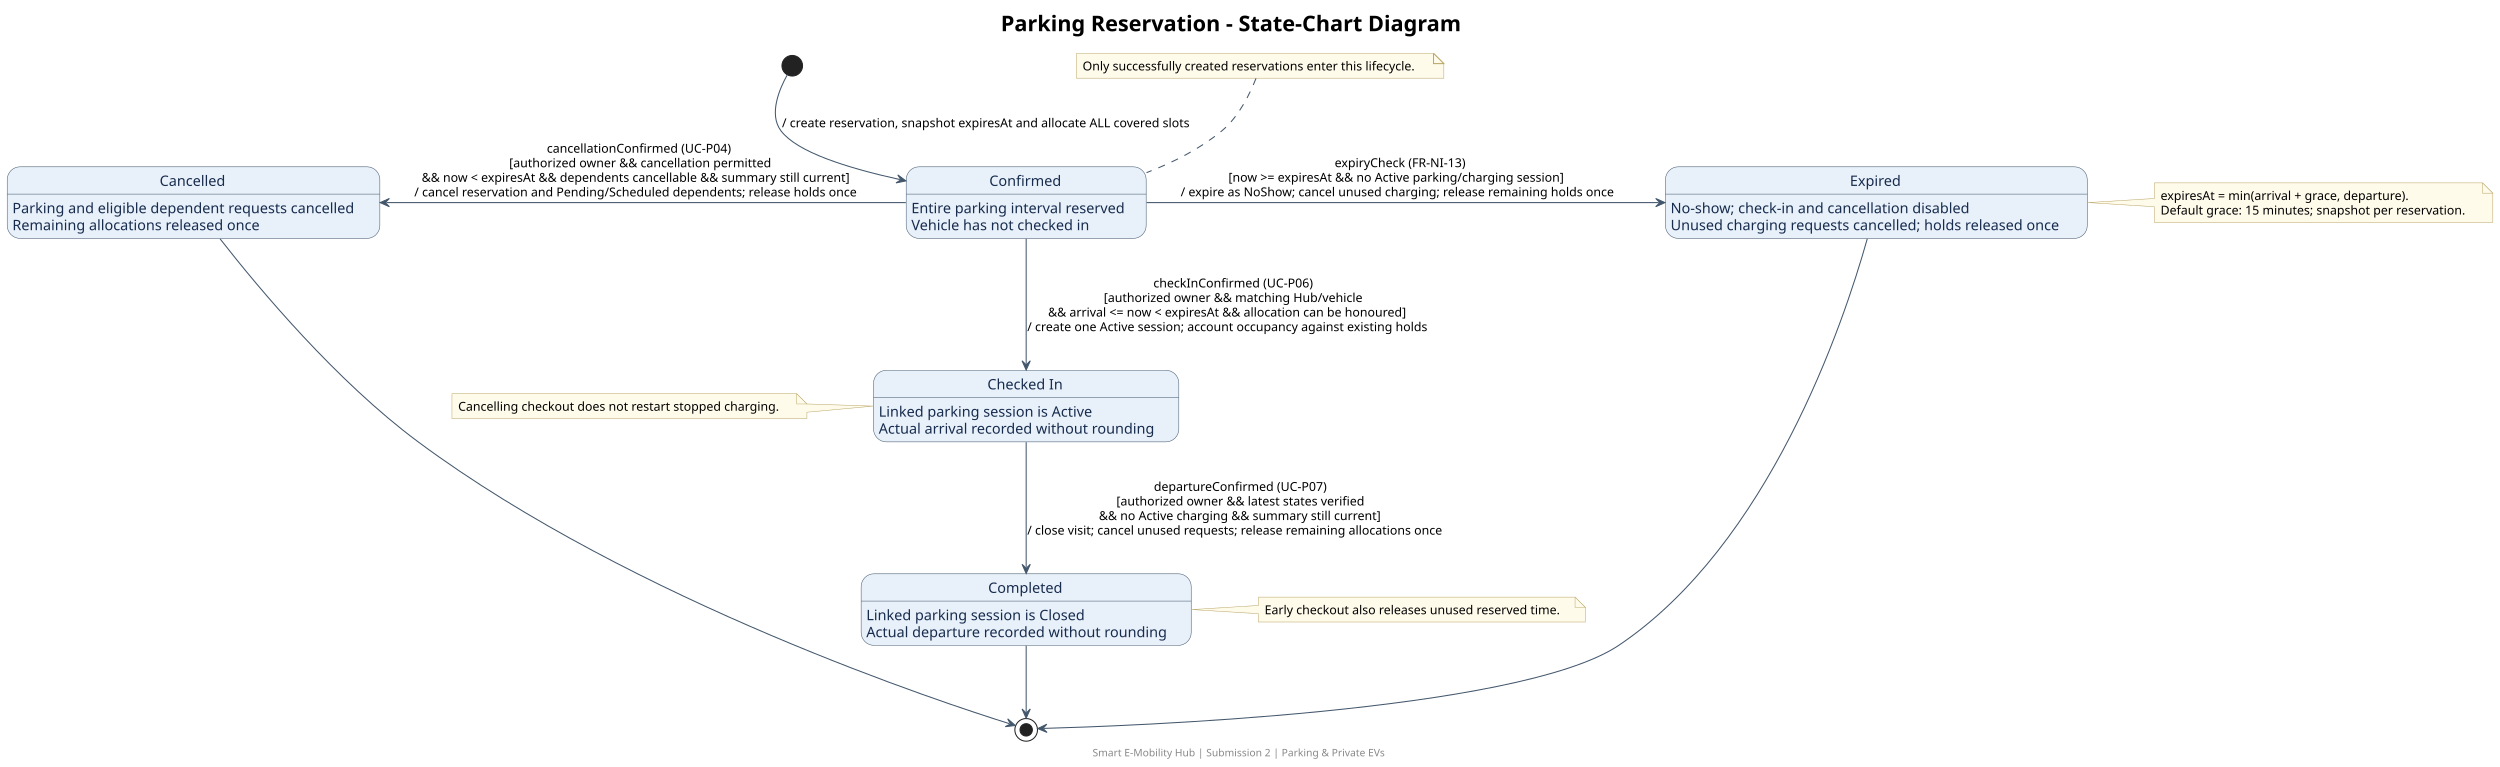
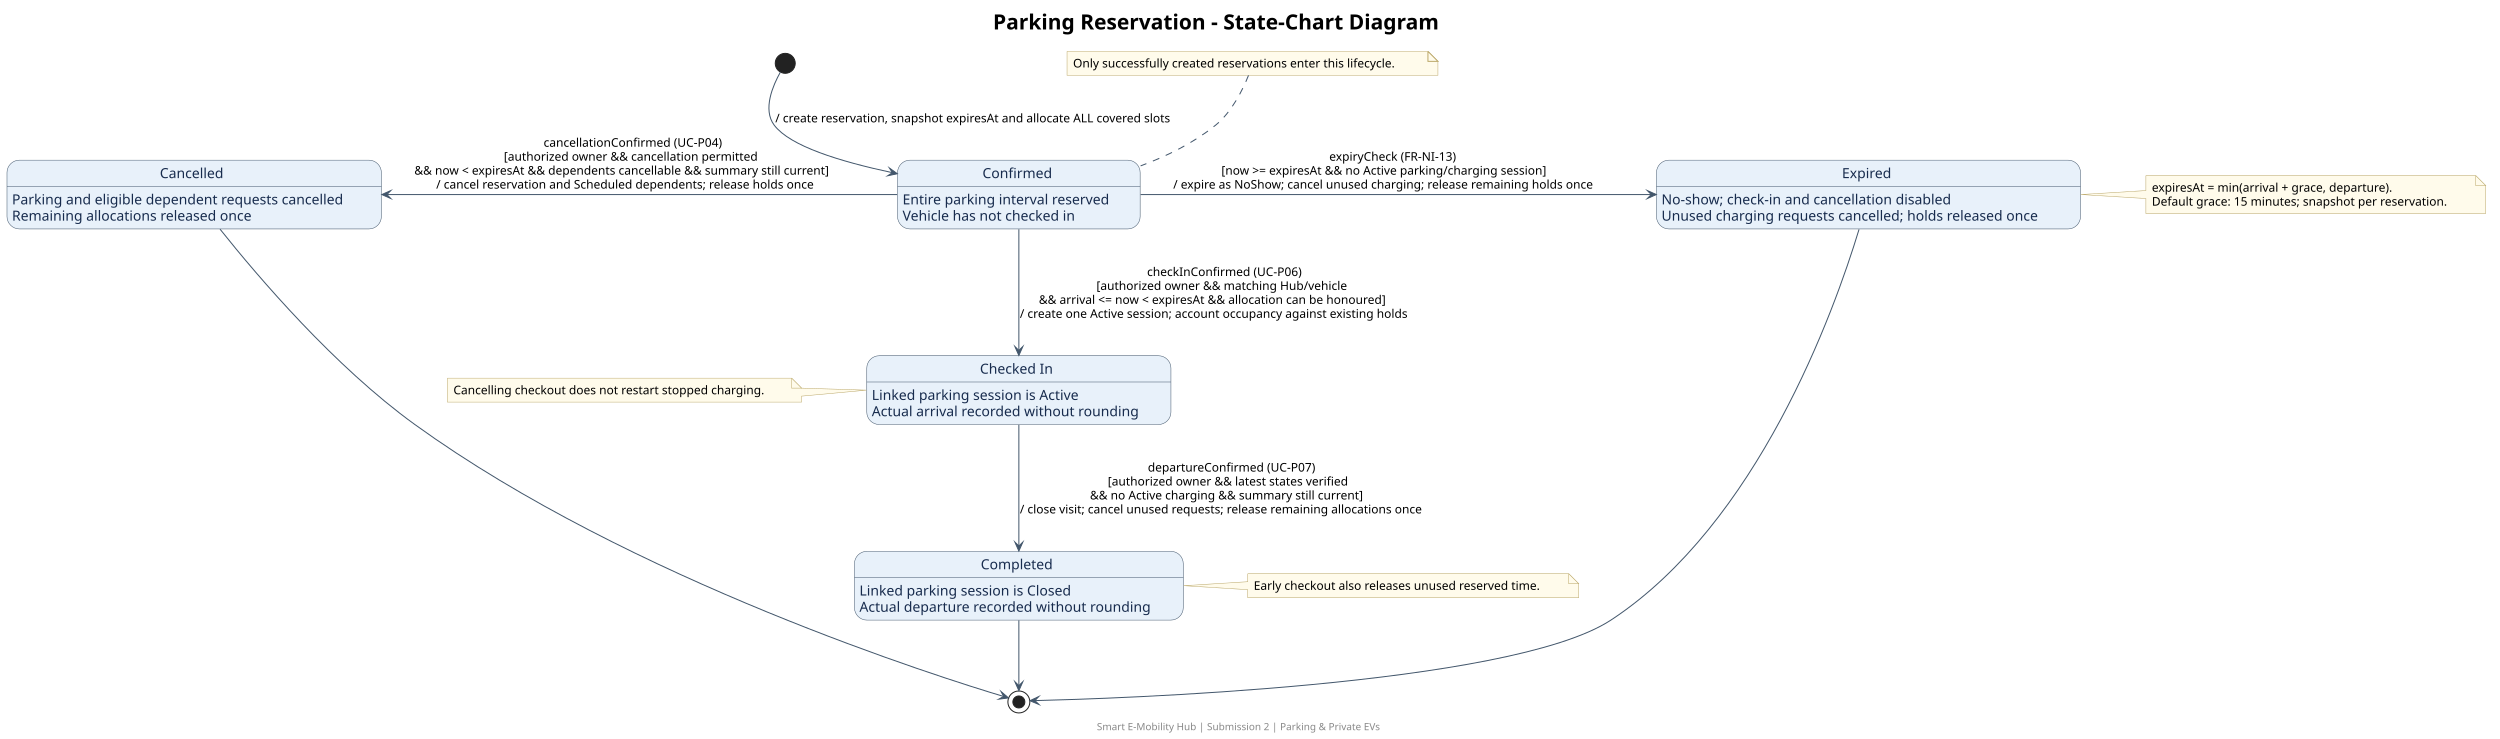
- <svg xmlns="http://www.w3.org/2000/svg" contentStyleType="text/css" data-diagram-type="STATE" height="744px" preserveAspectRatio="none" style="width:2426px;height:744px;background:#FFFFFF;" version="1.1" viewBox="0 0 2426 744" width="2426px" zoomAndPan="magnify">
+ <svg xmlns="http://www.w3.org/2000/svg" version="1.1" data-diagram-type="STATE" style="width:2504px;height:740px;background:#FFFFFF;" width="2504px" height="740px" viewBox="0 0 2504 740" zoomAndPan="magnify" preserveAspectRatio="none" contentStyleType="text/css">
  <defs />
-   <g>
-     <text fill="#000000" font-family="sans-serif" font-size="21" font-weight="bold" lengthAdjust="spacing" textLength="469.67" x="971.171" y="30.303">Parking Reservation - State-Chart Diagram</text>
-     <g id="Confirmed">
-       <rect fill="#E8F1FA" height="69.465" rx="12.5" ry="12.5" style="stroke:#42566B;stroke-width:0.5;" width="232.871" x="879.37" y="161.872" />
-       <line style="stroke:#42566B;stroke-width:0.5;" x1="879.37" x2="1112.241" y1="188.361" y2="188.361" />
-       <text fill="#172B4D" font-family="sans-serif" font-size="14" lengthAdjust="spacing" textLength="71.579" x="960.016" y="180.408">Confirmed</text>
-       <text fill="#172B4D" font-family="sans-serif" font-size="14" lengthAdjust="spacing" textLength="212.871" x="884.37" y="206.896">Entire parking interval reserved</text>
-       <text fill="#172B4D" font-family="sans-serif" font-size="14" lengthAdjust="spacing" textLength="180.865" x="884.37" y="223.384">Vehicle has not checked in</text>
+   <g font-family="sans-serif" lengthAdjust="spacing">
+     <g class="title" data-source-line="22">
+       <text x="994.576" y="29.493" fill="#000" font-size="21" textLength="508.512" font-weight="700">Parking Reservation - State-Chart Diagram</text>
    </g>
-     <g id="CheckedIn">
-       <rect fill="#E8F1FA" height="69.465" rx="12.5" ry="12.5" style="stroke:#42566B;stroke-width:0.5;" width="296.227" x="847.69" y="359.332" />
-       <line style="stroke:#42566B;stroke-width:0.5;" x1="847.69" x2="1143.917" y1="385.821" y2="385.821" />
-       <text fill="#172B4D" font-family="sans-serif" font-size="14" lengthAdjust="spacing" textLength="75.291" x="958.158" y="377.868">Checked In</text>
-       <text fill="#172B4D" font-family="sans-serif" font-size="14" lengthAdjust="spacing" textLength="217.519" x="852.69" y="404.356">Linked parking session is Active</text>
-       <text fill="#172B4D" font-family="sans-serif" font-size="14" lengthAdjust="spacing" textLength="276.227" x="852.69" y="420.844">Actual arrival recorded without rounding</text>
+     <g class="entity" data-qualified-name="Confirmed" id="ent0001" data-source-line="24">
+       <rect x="898.99" y="160.415" width="242.988" height="68.891" fill="#E8F1FA" style="stroke:#42566B;stroke-width:0.5;" rx="12.5" ry="12.5" />
+       <line x1="898.99" y1="186.712" x2="1141.978" y2="186.712" style="stroke:#42566B;stroke-width:0.5;" />
+       <text x="984.021" y="178.41" fill="#172B4D" font-size="14" textLength="72.926">Confirmed</text>
+       <text x="903.99" y="204.707" fill="#172B4D" font-size="14" textLength="222.988">Entire parking interval reserved</text>
+       <text x="903.99" y="221.004" fill="#172B4D" font-size="14" textLength="187.879">Vehicle has not checked in</text>
    </g>
-     <g id="Completed">
-       <rect fill="#E8F1FA" height="69.465" rx="12.5" ry="12.5" style="stroke:#42566B;stroke-width:0.5;" width="320.303" x="835.65" y="556.802" />
-       <line style="stroke:#42566B;stroke-width:0.5;" x1="835.65" x2="1155.953" y1="583.291" y2="583.291" />
-       <text fill="#172B4D" font-family="sans-serif" font-size="14" lengthAdjust="spacing" textLength="73.862" x="958.87" y="575.338">Completed</text>
-       <text fill="#172B4D" font-family="sans-serif" font-size="14" lengthAdjust="spacing" textLength="222.441" x="840.65" y="601.826">Linked parking session is Closed</text>
-       <text fill="#172B4D" font-family="sans-serif" font-size="14" lengthAdjust="spacing" textLength="300.303" x="840.65" y="618.314">Actual departure recorded without rounding</text>
+     <g class="entity" data-qualified-name="CheckedIn" id="ent0002" data-source-line="27">
+       <rect x="868.16" y="356.305" width="304.648" height="68.891" fill="#E8F1FA" style="stroke:#42566B;stroke-width:0.5;" rx="12.5" ry="12.5" />
+       <line x1="868.16" y1="382.602" x2="1172.808" y2="382.602" style="stroke:#42566B;stroke-width:0.5;" />
+       <text x="981.475" y="374.3" fill="#172B4D" font-size="14" textLength="78.019">Checked In</text>
+       <text x="873.16" y="400.597" fill="#172B4D" font-size="14" textLength="223.508">Linked parking session is Active</text>
+       <text x="873.16" y="416.894" fill="#172B4D" font-size="14" textLength="284.648">Actual arrival recorded without rounding</text>
    </g>
-     <g id="Cancelled">
-       <rect fill="#E8F1FA" height="69.465" rx="12.5" ry="12.5" style="stroke:#42566B;stroke-width:0.5;" width="361.606" x="7" y="161.872" />
-       <line style="stroke:#42566B;stroke-width:0.5;" x1="7" x2="368.606" y1="188.361" y2="188.361" />
-       <text fill="#172B4D" font-family="sans-serif" font-size="14" lengthAdjust="spacing" textLength="65.782" x="154.912" y="180.408">Cancelled</text>
-       <text fill="#172B4D" font-family="sans-serif" font-size="14" lengthAdjust="spacing" textLength="341.606" x="12" y="206.896">Parking and eligible dependent requests cancelled</text>
-       <text fill="#172B4D" font-family="sans-serif" font-size="14" lengthAdjust="spacing" textLength="247.092" x="12" y="223.384">Remaining allocations released once</text>
+     <g class="entity" data-qualified-name="Completed" id="ent0003" data-source-line="30">
+       <rect x="855.8" y="552.195" width="329.367" height="68.891" fill="#E8F1FA" style="stroke:#42566B;stroke-width:0.5;" rx="12.5" ry="12.5" />
+       <line x1="855.8" y1="578.492" x2="1185.167" y2="578.492" style="stroke:#42566B;stroke-width:0.5;" />
+       <text x="982.305" y="570.19" fill="#172B4D" font-size="14" textLength="76.357">Completed</text>
+       <text x="860.8" y="596.487" fill="#172B4D" font-size="14" textLength="226.98">Linked parking session is Closed</text>
+       <text x="860.8" y="612.784" fill="#172B4D" font-size="14" textLength="309.367">Actual departure recorded without rounding</text>
    </g>
-     <g id="Expired">
-       <rect fill="#E8F1FA" height="69.465" rx="12.5" ry="12.5" style="stroke:#42566B;stroke-width:0.5;" width="409.348" x="1616.13" y="161.872" />
-       <line style="stroke:#42566B;stroke-width:0.5;" x1="1616.13" x2="2025.478" y1="188.361" y2="188.361" />
-       <text fill="#172B4D" font-family="sans-serif" font-size="14" lengthAdjust="spacing" textLength="51.372" x="1795.118" y="180.408">Expired</text>
-       <text fill="#172B4D" font-family="sans-serif" font-size="14" lengthAdjust="spacing" textLength="307.638" x="1621.13" y="206.896">No-show; check-in and cancellation disabled</text>
-       <text fill="#172B4D" font-family="sans-serif" font-size="14" lengthAdjust="spacing" textLength="389.348" x="1621.13" y="223.384">Unused charging requests cancelled; holds released once</text>
+     <g class="entity" data-qualified-name="Cancelled" id="ent0004" data-source-line="33">
+       <rect x="7" y="160.415" width="374.977" height="68.891" fill="#E8F1FA" style="stroke:#42566B;stroke-width:0.5;" rx="12.5" ry="12.5" />
+       <line x1="7" y1="186.712" x2="381.977" y2="186.712" style="stroke:#42566B;stroke-width:0.5;" />
+       <text x="160.08" y="178.41" fill="#172B4D" font-size="14" textLength="68.817">Cancelled</text>
+       <text x="12" y="204.707" fill="#172B4D" font-size="14" textLength="354.977">Parking and eligible dependent requests cancelled</text>
+       <text x="12" y="221.004" fill="#172B4D" font-size="14" textLength="257.626">Remaining allocations released once</text>
    </g>
-     <ellipse cx="768.8" cy="63.802" fill="#222222" rx="10" ry="10" style="stroke:#222222;stroke-width:1;" />
-     <ellipse cx="995.8" cy="708.262" fill="none" rx="11" ry="11" style="stroke:#222222;stroke-width:1;" />
-     <ellipse cx="995.8" cy="708.262" fill="#222222" rx="6" ry="6" style="stroke:#222222;stroke-width:1;" />
-     <g class="entity" data-entity="GMN2" data-source-line="42" data-uid="ent0003" id="entity_GMN2">
-       <path d="M1044.53,51.732 L1044.53,75.865 L1401.085,75.865 L1401.085,61.732 L1391.085,51.732 L1044.53,51.732" fill="#FFFBEB" style="stroke:#BBA86A;stroke-width:0.5;" />
-       <path d="M1391.085,51.732 L1391.085,61.732 L1401.085,61.732 L1391.085,51.732" fill="#FFFBEB" style="stroke:#BBA86A;stroke-width:1;" />
-       <text fill="#000000" font-family="sans-serif" font-size="12" lengthAdjust="spacing" textLength="335.555" x="1050.53" y="68.334">Only successfully created reservations enter this lifecycle.</text>
+     <g class="entity" data-qualified-name="Expired" id="ent0005" data-source-line="36">
+       <rect x="1659.13" y="160.415" width="424.708" height="68.891" fill="#E8F1FA" style="stroke:#42566B;stroke-width:0.5;" rx="12.5" ry="12.5" />
+       <line x1="1659.13" y1="186.712" x2="2083.838" y2="186.712" style="stroke:#42566B;stroke-width:0.5;" />
+       <text x="1844.902" y="178.41" fill="#172B4D" font-size="14" textLength="53.163">Expired</text>
+       <text x="1664.13" y="204.707" fill="#172B4D" font-size="14" textLength="311.493">No-show; check-in and cancellation disabled</text>
+       <text x="1664.13" y="221.004" fill="#172B4D" font-size="14" textLength="404.708">Unused charging requests cancelled; holds released once</text>
    </g>
-     <g class="entity" data-entity="GMN5" data-source-line="51" data-uid="ent0006" id="entity_GMN5">
-       <path d="M438.57,382.002 L438.57,406.135 A0,0 0 0 0 438.57,406.135 L783.031,406.135 A0,0 0 0 0 783.031,406.135 L783.031,400.002 L847.27,394.062 L783.031,392.002 L783.031,392.002 L773.031,382.002 L438.57,382.002 A0,0 0 0 0 438.57,382.002" fill="#FFFBEB" style="stroke:#BBA86A;stroke-width:0.5;" />
-       <path d="M773.031,382.002 L773.031,392.002 L783.031,392.002 L773.031,382.002" fill="#FFFBEB" style="stroke:#BBA86A;stroke-width:0.5;" />
-       <text fill="#000000" font-family="sans-serif" font-size="12" lengthAdjust="spacing" textLength="323.461" x="444.57" y="398.604">Cancelling checkout does not restart stopped charging.</text>
+     <g class="start_entity" data-qualified-name=".start." id="ent0006" data-source-line="40">
+       <ellipse cx="786.49" cy="63.425" rx="10" ry="10" fill="#222" style="stroke:#222;stroke-width:1;" />
    </g>
-     <g class="entity" data-entity="GMN8" data-source-line="54" data-uid="ent0009" id="entity_GMN8">
-       <path d="M2090.6,177.472 L2090.6,192.602 L2025.94,196.602 L2090.6,200.602 L2090.6,215.738 A0,0 0 0 0 2090.6,215.738 L2419.012,215.738 A0,0 0 0 0 2419.012,215.738 L2419.012,187.472 L2409.012,177.472 L2090.6,177.472 A0,0 0 0 0 2090.6,177.472" fill="#FFFBEB" style="stroke:#BBA86A;stroke-width:0.5;" />
-       <path d="M2409.012,177.472 L2409.012,187.472 L2419.012,187.472 L2409.012,177.472" fill="#FFFBEB" style="stroke:#BBA86A;stroke-width:0.5;" />
-       <text fill="#000000" font-family="sans-serif" font-size="12" lengthAdjust="spacing" textLength="256.06" x="2096.6" y="194.074">expiresAt = min(arrival + grace, departure).</text>
-       <text fill="#000000" font-family="sans-serif" font-size="12" lengthAdjust="spacing" textLength="307.412" x="2096.6" y="208.207">Default grace: 15 minutes; snapshot per reservation.</text>
+     <g class="end_entity" data-qualified-name=".end." id="ent0013" data-source-line="61">
+       <ellipse cx="1020.49" cy="703.085" rx="11" ry="11" fill="none" style="stroke:#222;stroke-width:1;" />
+       <ellipse cx="1020.49" cy="703.085" rx="6" ry="6" fill="#222" style="stroke:#222;stroke-width:1;" />
    </g>
-     <g class="entity" data-entity="GMN11" data-source-line="58" data-uid="ent0012" id="entity_GMN11">
-       <path d="M1221.16,579.462 L1221.16,587.532 L1156.3,591.532 L1221.16,595.532 L1221.16,603.595 A0,0 0 0 0 1221.16,603.595 L1538.445,603.595 A0,0 0 0 0 1538.445,603.595 L1538.445,589.462 L1528.445,579.462 L1221.16,579.462 A0,0 0 0 0 1221.16,579.462" fill="#FFFBEB" style="stroke:#BBA86A;stroke-width:0.5;" />
-       <path d="M1528.445,579.462 L1528.445,589.462 L1538.445,589.462 L1528.445,579.462" fill="#FFFBEB" style="stroke:#BBA86A;stroke-width:0.5;" />
-       <text fill="#000000" font-family="sans-serif" font-size="12" lengthAdjust="spacing" textLength="296.285" x="1227.16" y="596.064">Early checkout also releases unused reserved time.</text>
+     <g class="entity" data-qualified-name="GMN17" id="ent0018" data-source-line="42">
+       <path d="M1068.75,51.445 L1068.75,75.414 L1440.223,75.414 L1440.223,61.445 L1430.223,51.445 L1068.75,51.445" style="stroke:#BBA86A;stroke-width:0.5;" fill="#FFFBEB" />
+       <path d="M1430.223,51.445 L1430.223,61.445 L1440.223,61.445 L1430.223,51.445" style="stroke:#BBA86A;stroke-width:1;" fill="#FFFBEB" />
+       <text x="1074.75" y="67.584" fill="#000" font-size="12" textLength="350.473">Only successfully created reservations enter this lifecycle.</text>
    </g>
-     <g class="link" data-entity-1="*start*" data-entity-2="Confirmed" data-source-line="40" data-uid="lnk3" id="link_*start*_Confirmed">
-       <path d="M763.81,72.952 C756.68,85.752 745.7,110.772 757.8,126.872 C773.35,147.532 820.942,162.654 873.262,174.254" fill="none" id="*start*-to-Confirmed" style="stroke:#42566B;stroke-width:1;" />
-       <polygon fill="#42566B" points="879.12,175.552,871.199,169.699,874.239,174.47,869.467,177.51,879.12,175.552" style="stroke:#42566B;stroke-width:1;" />
-       <text fill="#000000" font-family="sans-serif" font-size="12" lengthAdjust="spacing" textLength="414.152" x="758.8" y="123.474">/ create reservation, snapshot expiresAt and allocate ALL covered slots</text>
+     <g class="entity" data-qualified-name="GMN20" id="ent0021" data-source-line="51">
+       <path d="M448.12,378.765 L448.12,402.734 A0,0 0 0 0 448.12,402.734 L802.858,402.734 A0,0 0 0 0 802.858,402.734 L802.858,396.765 L867.79,390.745 L802.858,388.765 L802.858,388.765 L792.858,378.765 L448.12,378.765 A0,0 0 0 0 448.12,378.765" style="stroke:#BBA86A;stroke-width:0.5;" fill="#FFFBEB" />
+       <path d="M792.858,378.765 L792.858,388.765 L802.858,388.765 L792.858,378.765" style="stroke:#BBA86A;stroke-width:0.5;" fill="#FFFBEB" />
+       <text x="454.12" y="394.904" fill="#000" font-size="12" textLength="333.738">Cancelling checkout does not restart stopped charging.</text>
    </g>
-     <g class="link" data-entity-1="Confirmed" data-entity-2="CheckedIn" data-source-line="45" data-uid="lnk4" id="link_Confirmed_CheckedIn">
-       <path d="M995.8,231.652 C995.8,267.412 995.8,317.332 995.8,353.082" fill="none" id="Confirmed-to-CheckedIn" style="stroke:#42566B;stroke-width:1;" />
-       <polygon fill="#42566B" points="995.8,359.082,999.8,350.082,995.8,354.082,991.8,350.082,995.8,359.082" style="stroke:#42566B;stroke-width:1;" />
-       <text fill="#000000" font-family="sans-serif" font-size="12" lengthAdjust="spacing" textLength="162.668" x="1119.202" y="278.934">checkInConfirmed (UC-P06)</text>
-       <text fill="#000000" font-family="sans-serif" font-size="12" lengthAdjust="spacing" textLength="258.897" x="1071.088" y="293.067">[authorized owner &amp;&amp; matching Hub/vehicle</text>
-       <text fill="#000000" font-family="sans-serif" font-size="12" lengthAdjust="spacing" textLength="366.967" x="1017.053" y="307.2">&amp;&amp; arrival &lt;= now &lt; expiresAt &amp;&amp; allocation can be honoured]</text>
-       <text fill="#000000" font-family="sans-serif" font-size="12" lengthAdjust="spacing" textLength="407.473" x="996.8" y="321.332">/ create one Active session; account occupancy against existing holds</text>
+     <g class="entity" data-qualified-name="GMN23" id="ent0024" data-source-line="54">
+       <path d="M2149.31,175.885 L2149.31,190.855 L2084.11,194.855 L2149.31,198.855 L2149.31,213.823 A0,0 0 0 0 2149.31,213.823 L2489.664,213.823 A0,0 0 0 0 2489.664,213.823 L2489.664,185.885 L2479.664,175.885 L2149.31,175.885 A0,0 0 0 0 2149.31,175.885" style="stroke:#BBA86A;stroke-width:0.5;" fill="#FFFBEB" />
+       <path d="M2479.664,175.885 L2479.664,185.885 L2489.664,185.885 L2479.664,175.885" style="stroke:#BBA86A;stroke-width:0.5;" fill="#FFFBEB" />
+       <text x="2155.31" y="192.024" fill="#000" font-size="12" textLength="267.48">expiresAt = min(arrival + grace, departure).</text>
+       <text x="2155.31" y="205.993" fill="#000" font-size="12" textLength="319.354">Default grace: 15 minutes; snapshot per reservation.</text>
    </g>
-     <g class="link" data-entity-1="Cancelled" data-entity-2="Confirmed" data-source-line="46" data-uid="lnk6" id="link_Cancelled_Confirmed">
-       <path d="M374.88,196.602 C530.85,196.602 745.36,196.602 879.01,196.602" fill="none" id="Cancelled-backto-Confirmed" style="stroke:#42566B;stroke-width:1;" />
-       <polygon fill="#42566B" points="368.88,196.602,377.88,200.602,373.88,196.602,377.88,192.602,368.88,196.602" style="stroke:#42566B;stroke-width:1;" />
-       <text fill="#000000" font-family="sans-serif" font-size="12" lengthAdjust="spacing" textLength="187.717" x="530.63" y="148.204">cancellationConfirmed (UC-P04)</text>
-       <text fill="#000000" font-family="sans-serif" font-size="12" lengthAdjust="spacing" textLength="260.789" x="494.094" y="162.337">[authorized owner &amp;&amp; cancellation permitted</text>
-       <text fill="#000000" font-family="sans-serif" font-size="12" lengthAdjust="spacing" textLength="430.588" x="409.194" y="176.47">&amp;&amp; now &lt; expiresAt &amp;&amp; dependents cancellable &amp;&amp; summary still current]</text>
-       <text fill="#000000" font-family="sans-serif" font-size="12" lengthAdjust="spacing" textLength="444.996" x="401.99" y="190.602">/ cancel reservation and Pending/Scheduled dependents; release holds once</text>
+     <g class="entity" data-qualified-name="GMN26" id="ent0027" data-source-line="58">
+       <path d="M1249.73,574.655 L1249.73,582.635 L1185.59,586.635 L1249.73,590.635 L1249.73,598.624 A0,0 0 0 0 1249.73,598.624 L1581.242,598.624 A0,0 0 0 0 1581.242,598.624 L1581.242,584.655 L1571.242,574.655 L1249.73,574.655 A0,0 0 0 0 1249.73,574.655" style="stroke:#BBA86A;stroke-width:0.5;" fill="#FFFBEB" />
+       <path d="M1571.242,574.655 L1571.242,584.655 L1581.242,584.655 L1571.242,574.655" style="stroke:#BBA86A;stroke-width:0.5;" fill="#FFFBEB" />
+       <text x="1255.73" y="590.794" fill="#000" font-size="12" textLength="310.512">Early checkout also releases unused reserved time.</text>
    </g>
-     <g class="link" data-entity-1="Confirmed" data-entity-2="Expired" data-source-line="47" data-uid="lnk7" id="link_Confirmed_Expired">
-       <path d="M1112.69,196.602 C1243.27,196.602 1451.1,196.602 1609.67,196.602" fill="none" id="Confirmed-to-Expired" style="stroke:#42566B;stroke-width:1;" />
-       <polygon fill="#42566B" points="1615.67,196.602,1606.67,192.602,1610.67,196.602,1606.67,200.602,1615.67,196.602" style="stroke:#42566B;stroke-width:1;" />
-       <text fill="#000000" font-family="sans-serif" font-size="12" lengthAdjust="spacing" textLength="138.85" x="1295.147" y="162.204">expiryCheck (FR-NI-13)</text>
-       <text fill="#000000" font-family="sans-serif" font-size="12" lengthAdjust="spacing" textLength="345.035" x="1192.054" y="176.337">[now &gt;= expiresAt &amp;&amp; no Active parking/charging session]</text>
-       <text fill="#000000" font-family="sans-serif" font-size="12" lengthAdjust="spacing" textLength="437.783" x="1145.68" y="190.47">/ expire as NoShow; cancel unused charging; release remaining holds once</text>
+     <g class="link" data-entity-1="ent0006" data-entity-2="ent0001" id="lnk7" data-source-line="40" data-link-type="dependency">
+       <path d="M781.53,72.445 C774.44,85.035 763.52,109.645 775.49,125.415 C791.37,146.345 840.541,161.559 893.851,172.969" style="stroke:#42566B;stroke-width:1;" fill="none" id="*start*-to-Confirmed" />
+       <polygon points="898.74,174.015,890.776,168.22,893.851,172.969,889.102,176.043,898.74,174.015" fill="#42566B" style="stroke:#42566B;stroke-width:1;stroke-linejoin:miter;stroke-miterlimit:10;" />
+       <text x="776.49" y="122.554" fill="#000" font-size="12" textLength="428.32">/ create reservation, snapshot expiresAt and allocate ALL covered slots</text>
    </g>
-     <g class="link" data-entity-1="CheckedIn" data-entity-2="Completed" data-source-line="49" data-uid="lnk8" id="link_CheckedIn_Completed">
-       <path d="M995.8,429.112 C995.8,464.882 995.8,514.802 995.8,550.542" fill="none" id="CheckedIn-to-Completed" style="stroke:#42566B;stroke-width:1;" />
-       <polygon fill="#42566B" points="995.8,556.542,999.8,547.542,995.8,551.542,991.8,547.542,995.8,556.542" style="stroke:#42566B;stroke-width:1;" />
-       <text fill="#000000" font-family="sans-serif" font-size="12" lengthAdjust="spacing" textLength="175.184" x="1119.706" y="476.404">departureConfirmed (UC-P07)</text>
-       <text fill="#000000" font-family="sans-serif" font-size="12" lengthAdjust="spacing" textLength="247.951" x="1083.322" y="490.537">[authorized owner &amp;&amp; latest states verified</text>
-       <text fill="#000000" font-family="sans-serif" font-size="12" lengthAdjust="spacing" textLength="281.883" x="1066.357" y="504.67">&amp;&amp; no Active charging &amp;&amp; summary still current]</text>
-       <text fill="#000000" font-family="sans-serif" font-size="12" lengthAdjust="spacing" textLength="420.996" x="996.8" y="518.802">/ close visit; cancel unused requests; release remaining allocations once</text>
+     <g class="link" data-entity-1="ent0001" data-entity-2="ent0002" id="lnk8" data-source-line="45" data-link-type="dependency">
+       <path d="M1020.49,229.635 C1020.49,265.115 1020.49,315.585 1020.49,351.035" style="stroke:#42566B;stroke-width:1;" fill="none" id="Confirmed-to-CheckedIn" />
+       <polygon points="1020.49,356.035,1024.49,347.035,1020.49,351.035,1016.49,347.035,1020.49,356.035" fill="#42566B" style="stroke:#42566B;stroke-width:1;stroke-linejoin:miter;stroke-miterlimit:10;" />
+       <text x="1148.899" y="276.444" fill="#000" font-size="12" textLength="165.961">checkInConfirmed (UC-P06)</text>
+       <text x="1098.157" y="290.413" fill="#000" font-size="12" textLength="267.445">[authorized owner &amp;&amp; matching Hub/vehicle</text>
+       <text x="1040.512" y="304.381" fill="#000" font-size="12" textLength="382.734">&amp;&amp; arrival &lt;= now &lt; expiresAt &amp;&amp; allocation can be honoured]</text>
+       <text x="1021.49" y="318.35" fill="#000" font-size="12" textLength="420.779">/ create one Active session; account occupancy against existing holds</text>
    </g>
-     <g class="link" data-entity-1="Cancelled" data-entity-2="*end*" data-source-line="61" data-uid="lnk10" id="link_Cancelled_*end*">
-       <path d="M213.58,231.802 C251.51,280.372 326.49,369.972 405.8,428.802 C615.04,583.992 918.822,683.306 979.532,702.245" fill="none" id="Cancelled-to-*end*" style="stroke:#42566B;stroke-width:1;" />
-       <polygon fill="#42566B" points="985.26,704.032,977.86,697.534,980.487,702.543,975.477,705.17,985.26,704.032" style="stroke:#42566B;stroke-width:1;" />
+     <g class="link" data-entity-1="ent0004" data-entity-2="ent0001" id="lnk10" data-source-line="46" data-link-type="dependency">
+       <path d="M387.44,194.855 C545.73,194.855 762.52,194.855 898.57,194.855" style="stroke:#42566B;stroke-width:1;" fill="none" id="Cancelled-backto-Confirmed" />
+       <polygon points="382.44,194.855,391.44,198.855,387.44,194.855,391.44,190.855,382.44,194.855" fill="#42566B" style="stroke:#42566B;stroke-width:1;stroke-linejoin:miter;stroke-miterlimit:10;" />
+       <text x="544.432" y="146.994" fill="#000" font-size="12" textLength="192.229">cancellationConfirmed (UC-P04)</text>
+       <text x="504.636" y="160.963" fill="#000" font-size="12" textLength="271.822">[authorized owner &amp;&amp; cancellation permitted</text>
+       <text x="414.99" y="174.931" fill="#000" font-size="12" textLength="451.113">&amp;&amp; now &lt; expiresAt &amp;&amp; dependents cancellable &amp;&amp; summary still current]</text>
+       <text x="436.845" y="188.9" fill="#000" font-size="12" textLength="407.402">/ cancel reservation and Scheduled dependents; release holds once</text>
    </g>
-     <g class="link" data-entity-1="Completed" data-entity-2="*end*" data-source-line="62" data-uid="lnk11" id="link_Completed_*end*">
-       <path d="M995.8,626.642 C995.8,650.682 995.8,675.292 995.8,690.972" fill="none" id="Completed-to-*end*" style="stroke:#42566B;stroke-width:1;" />
-       <polygon fill="#42566B" points="995.8,696.972,999.8,687.972,995.8,691.972,991.8,687.972,995.8,696.972" style="stroke:#42566B;stroke-width:1;" />
+     <g class="link" data-entity-1="ent0001" data-entity-2="ent0005" id="lnk11" data-source-line="47" data-link-type="dependency">
+       <path d="M1142.42,194.855 C1276.96,194.855 1491,194.855 1653.93,194.855" style="stroke:#42566B;stroke-width:1;" fill="none" id="Confirmed-to-Expired" />
+       <polygon points="1658.93,194.855,1649.93,190.855,1653.93,194.855,1649.93,198.855,1658.93,194.855" fill="#42566B" style="stroke:#42566B;stroke-width:1;stroke-linejoin:miter;stroke-miterlimit:10;" />
+       <text x="1331.379" y="160.994" fill="#000" font-size="12" textLength="139.248">expiryCheck (FR-NI-13)</text>
+       <text x="1223.312" y="174.963" fill="#000" font-size="12" textLength="355.383">[now &gt;= expiresAt &amp;&amp; no Active parking/charging session]</text>
+       <text x="1175.06" y="188.931" fill="#000" font-size="12" textLength="451.887">/ expire as NoShow; cancel unused charging; release remaining holds once</text>
    </g>
-     <g class="link" data-entity-1="Expired" data-entity-2="*end*" data-source-line="63" data-uid="lnk12" id="link_Expired_*end*">
-       <path d="M1812.02,231.652 C1788.65,314.772 1716.53,528.402 1570.8,626.262 C1473.51,691.602 1084.658,704.912 1012.988,706.832" fill="none" id="Expired-to-*end*" style="stroke:#42566B;stroke-width:1;" />
-       <polygon fill="#42566B" points="1006.99,706.992,1016.094,710.75,1011.988,706.859,1015.88,702.753,1006.99,706.992" style="stroke:#42566B;stroke-width:1;" />
+     <g class="link" data-entity-1="ent0002" data-entity-2="ent0003" id="lnk12" data-source-line="49" data-link-type="dependency">
+       <path d="M1020.49,425.525 C1020.49,461.005 1020.49,511.475 1020.49,546.925" style="stroke:#42566B;stroke-width:1;" fill="none" id="CheckedIn-to-Completed" />
+       <polygon points="1020.49,551.925,1024.49,542.925,1020.49,546.925,1016.49,542.925,1020.49,551.925" fill="#42566B" style="stroke:#42566B;stroke-width:1;stroke-linejoin:miter;stroke-miterlimit:10;" />
+       <text x="1149.643" y="472.334" fill="#000" font-size="12" textLength="179.215">departureConfirmed (UC-P07)</text>
+       <text x="1109.542" y="486.303" fill="#000" font-size="12" textLength="259.418">[authorized owner &amp;&amp; latest states verified</text>
+       <text x="1091.7" y="500.271" fill="#000" font-size="12" textLength="295.102">&amp;&amp; no Active charging &amp;&amp; summary still current]</text>
+       <text x="1021.49" y="514.24" fill="#000" font-size="12" textLength="435.521">/ close visit; cancel unused requests; release remaining allocations once</text>
    </g>
-     <g class="link" data-entity-1="GMN2" data-entity-2="Confirmed" data-source-line="42" data-uid="lnk4" id="link_GMN2_Confirmed">
-       <path d="M1218.84,76.022 C1213.42,89.832 1202.44,113.132 1185.8,126.872 C1164.57,144.402 1138.49,157.642 1112.54,167.572" fill="none" id="GMN2-Confirmed" style="stroke:#42566B;stroke-width:1;stroke-dasharray:7.0,7.0;" />
+     <g class="link" data-entity-1="ent0004" data-entity-2="ent0013" id="lnk14" data-source-line="61" data-link-type="dependency">
+       <path d="M220.35,229.485 C258.76,277.695 335.04,367.065 415.49,425.195 C631.29,581.145 944.17,679.302 1005.31,697.602" style="stroke:#42566B;stroke-width:1;" fill="none" id="Cancelled-to-*end*" />
+       <polygon points="1010.1,699.035,1002.625,692.623,1005.31,697.602,1000.331,700.287,1010.1,699.035" fill="#42566B" style="stroke:#42566B;stroke-width:1;stroke-linejoin:miter;stroke-miterlimit:10;" />
    </g>
-     <text fill="#888888" font-family="sans-serif" font-size="10" lengthAdjust="spacing" textLength="291.665" x="1060.174" y="733.93">Smart E-Mobility Hub | Submission 2 | Parking &amp; Private EVs</text>
+     <g class="link" data-entity-1="ent0003" data-entity-2="ent0013" id="lnk15" data-source-line="62" data-link-type="dependency">
+       <path d="M1020.49,621.355 C1020.49,645.355 1020.49,671.035 1020.49,686.765" style="stroke:#42566B;stroke-width:1;" fill="none" id="Completed-to-*end*" />
+       <polygon points="1020.49,691.765,1024.49,682.765,1020.49,686.765,1016.49,682.765,1020.49,691.765" fill="#42566B" style="stroke:#42566B;stroke-width:1;stroke-linejoin:miter;stroke-miterlimit:10;" />
+     </g>
+     <g class="link" data-entity-1="ent0005" data-entity-2="ent0013" id="lnk16" data-source-line="63" data-link-type="dependency">
+       <path d="M1862.02,229.705 C1836.97,312.325 1760.6,524.575 1613.49,621.085 C1512.27,687.485 1109.069,699.996 1036.539,701.726" style="stroke:#42566B;stroke-width:1;" fill="none" id="Expired-to-*end*" />
+       <polygon points="1031.54,701.845,1040.633,705.63,1036.539,701.726,1040.442,697.632,1031.54,701.845" fill="#42566B" style="stroke:#42566B;stroke-width:1;stroke-linejoin:miter;stroke-miterlimit:10;" />
+     </g>
+     <g class="link" data-entity-1="ent0018" data-entity-2="ent0001" id="lnk19" data-source-line="42" data-link-type="association">
+       <path d="M1250.5,75.495 C1245.06,89.095 1234.05,112.025 1217.49,125.415 C1195.67,143.055 1169,156.285 1142.43,166.165" style="stroke:#42566B;stroke-width:1;stroke-dasharray:7,7;" fill="none" id="GMN17-Confirmed" />
+     </g>
+     <g class="footer" data-source-line="65">
+       <text x="1098.595" y="731.368" fill="#888" font-size="10" textLength="300.474">Smart E-Mobility Hub | Submission 2 | Parking &amp; Private EVs</text>
+     </g>
  </g>
</svg>
